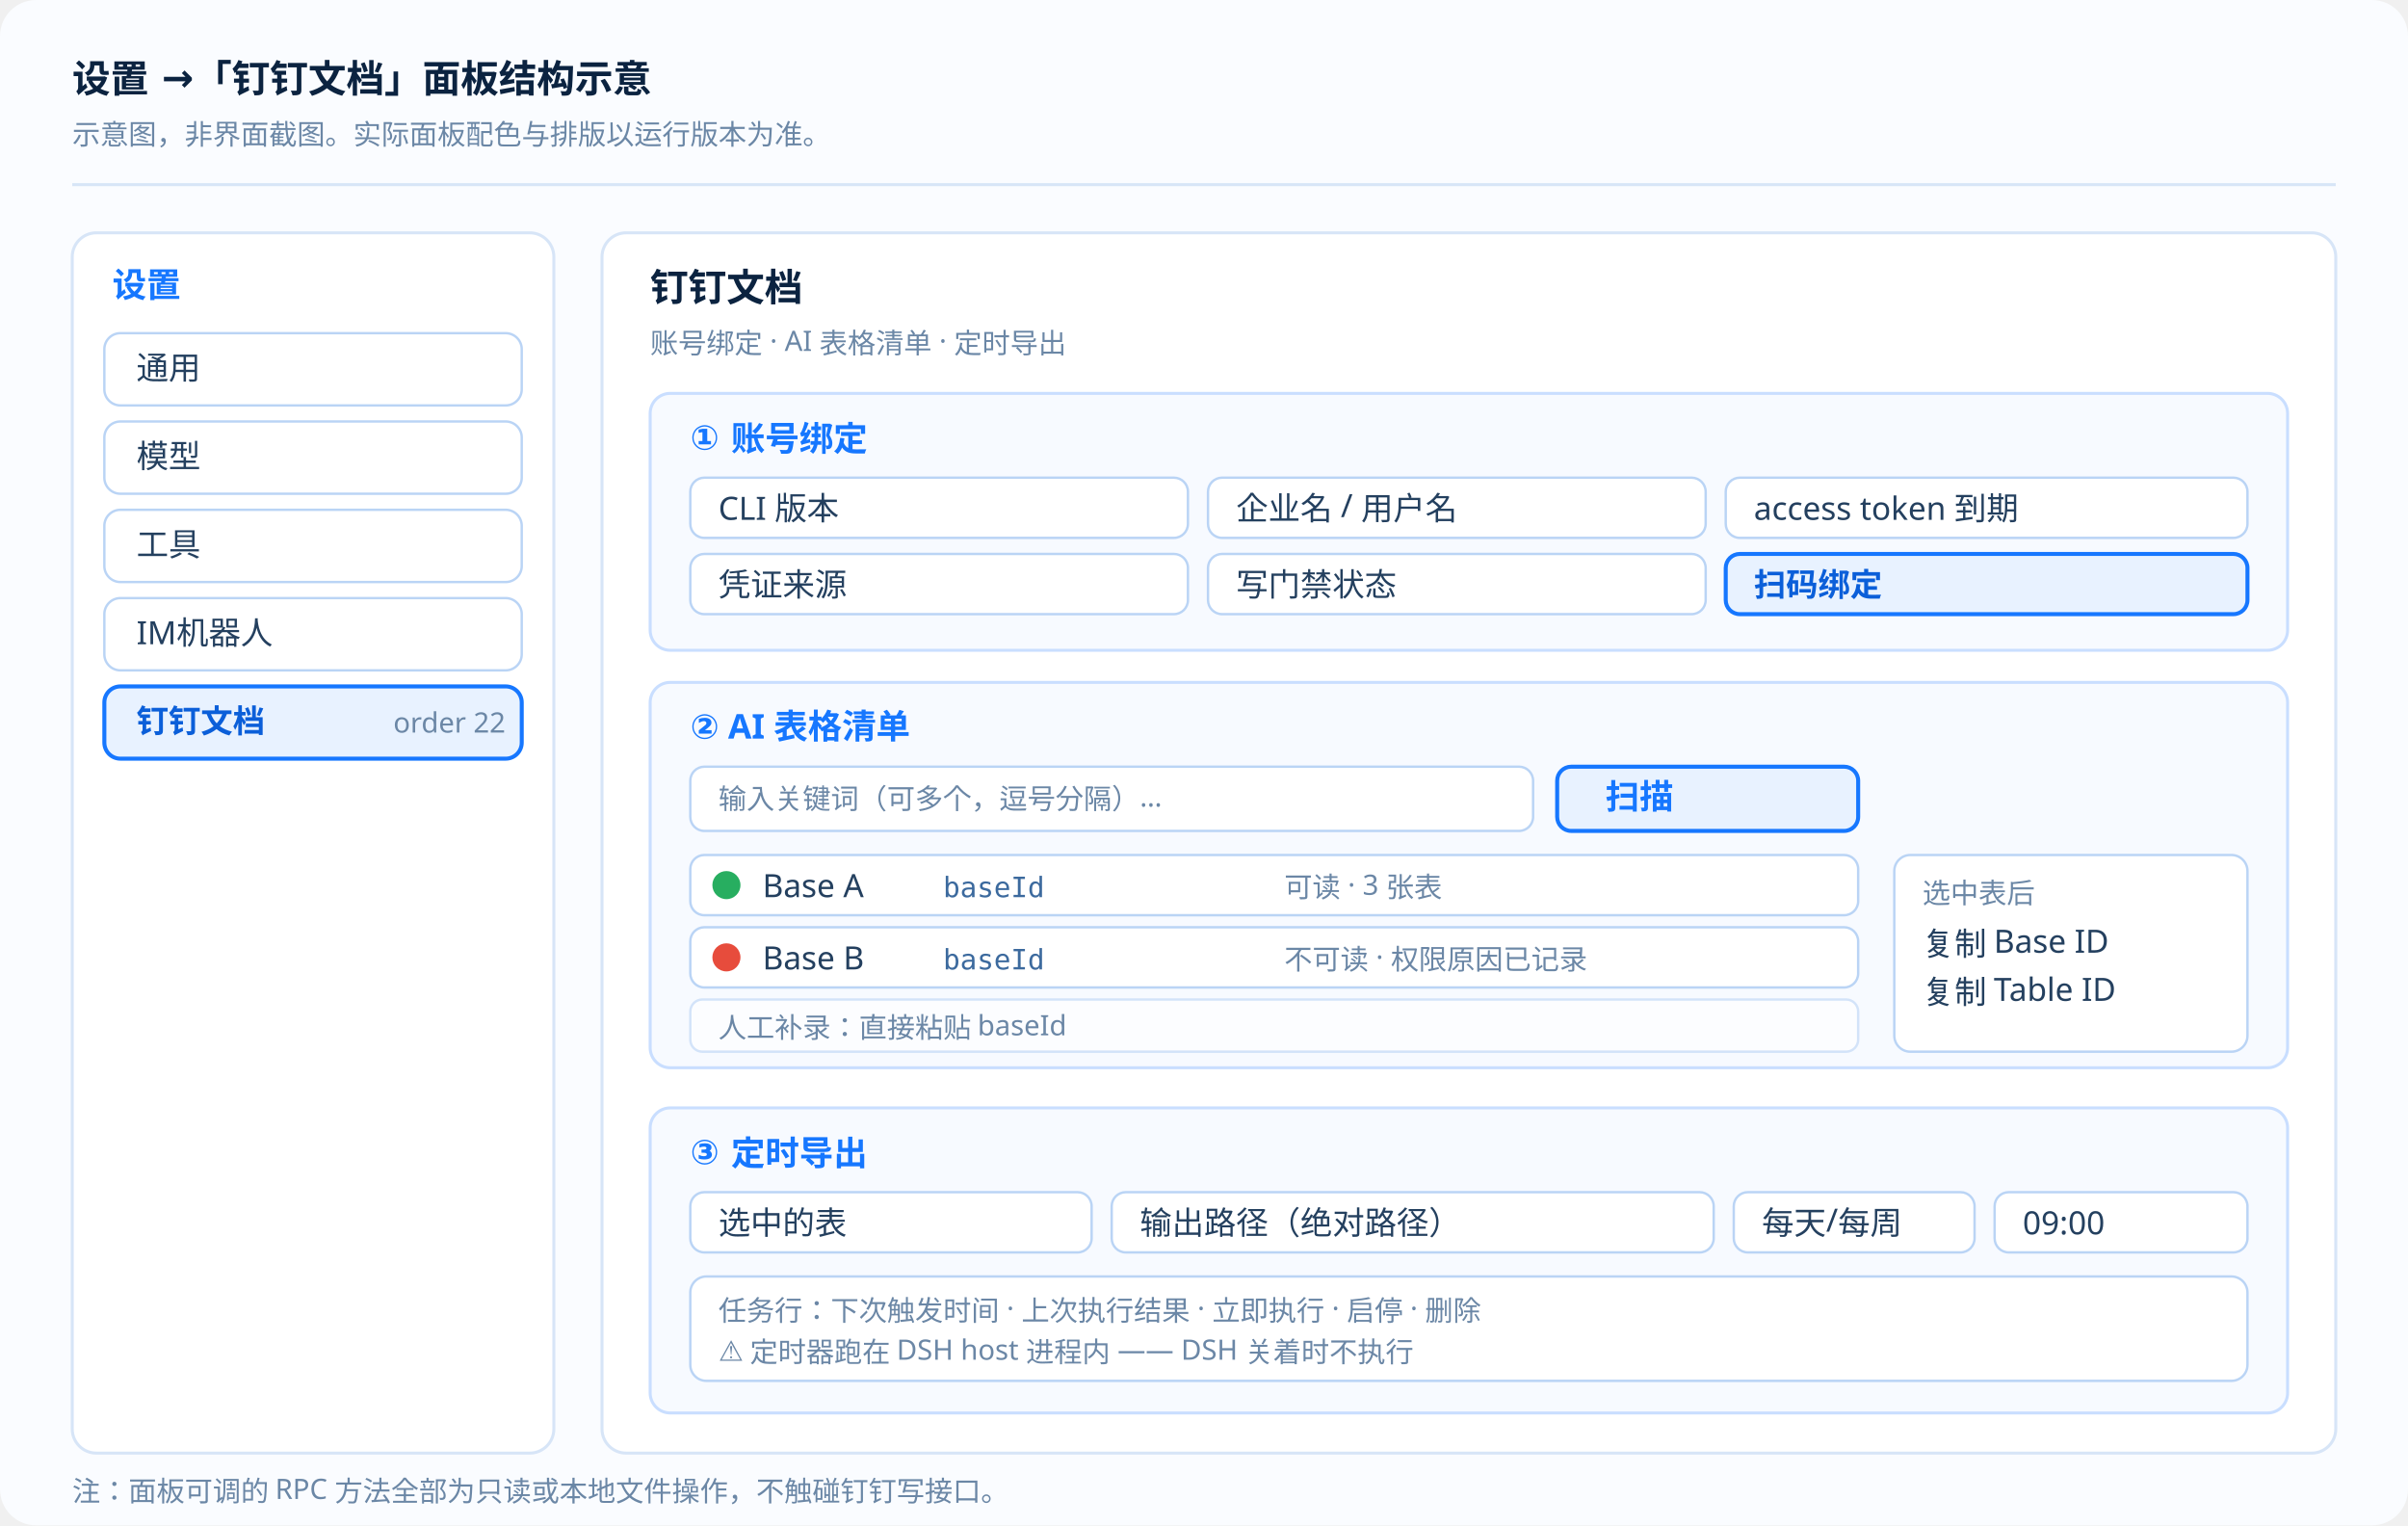
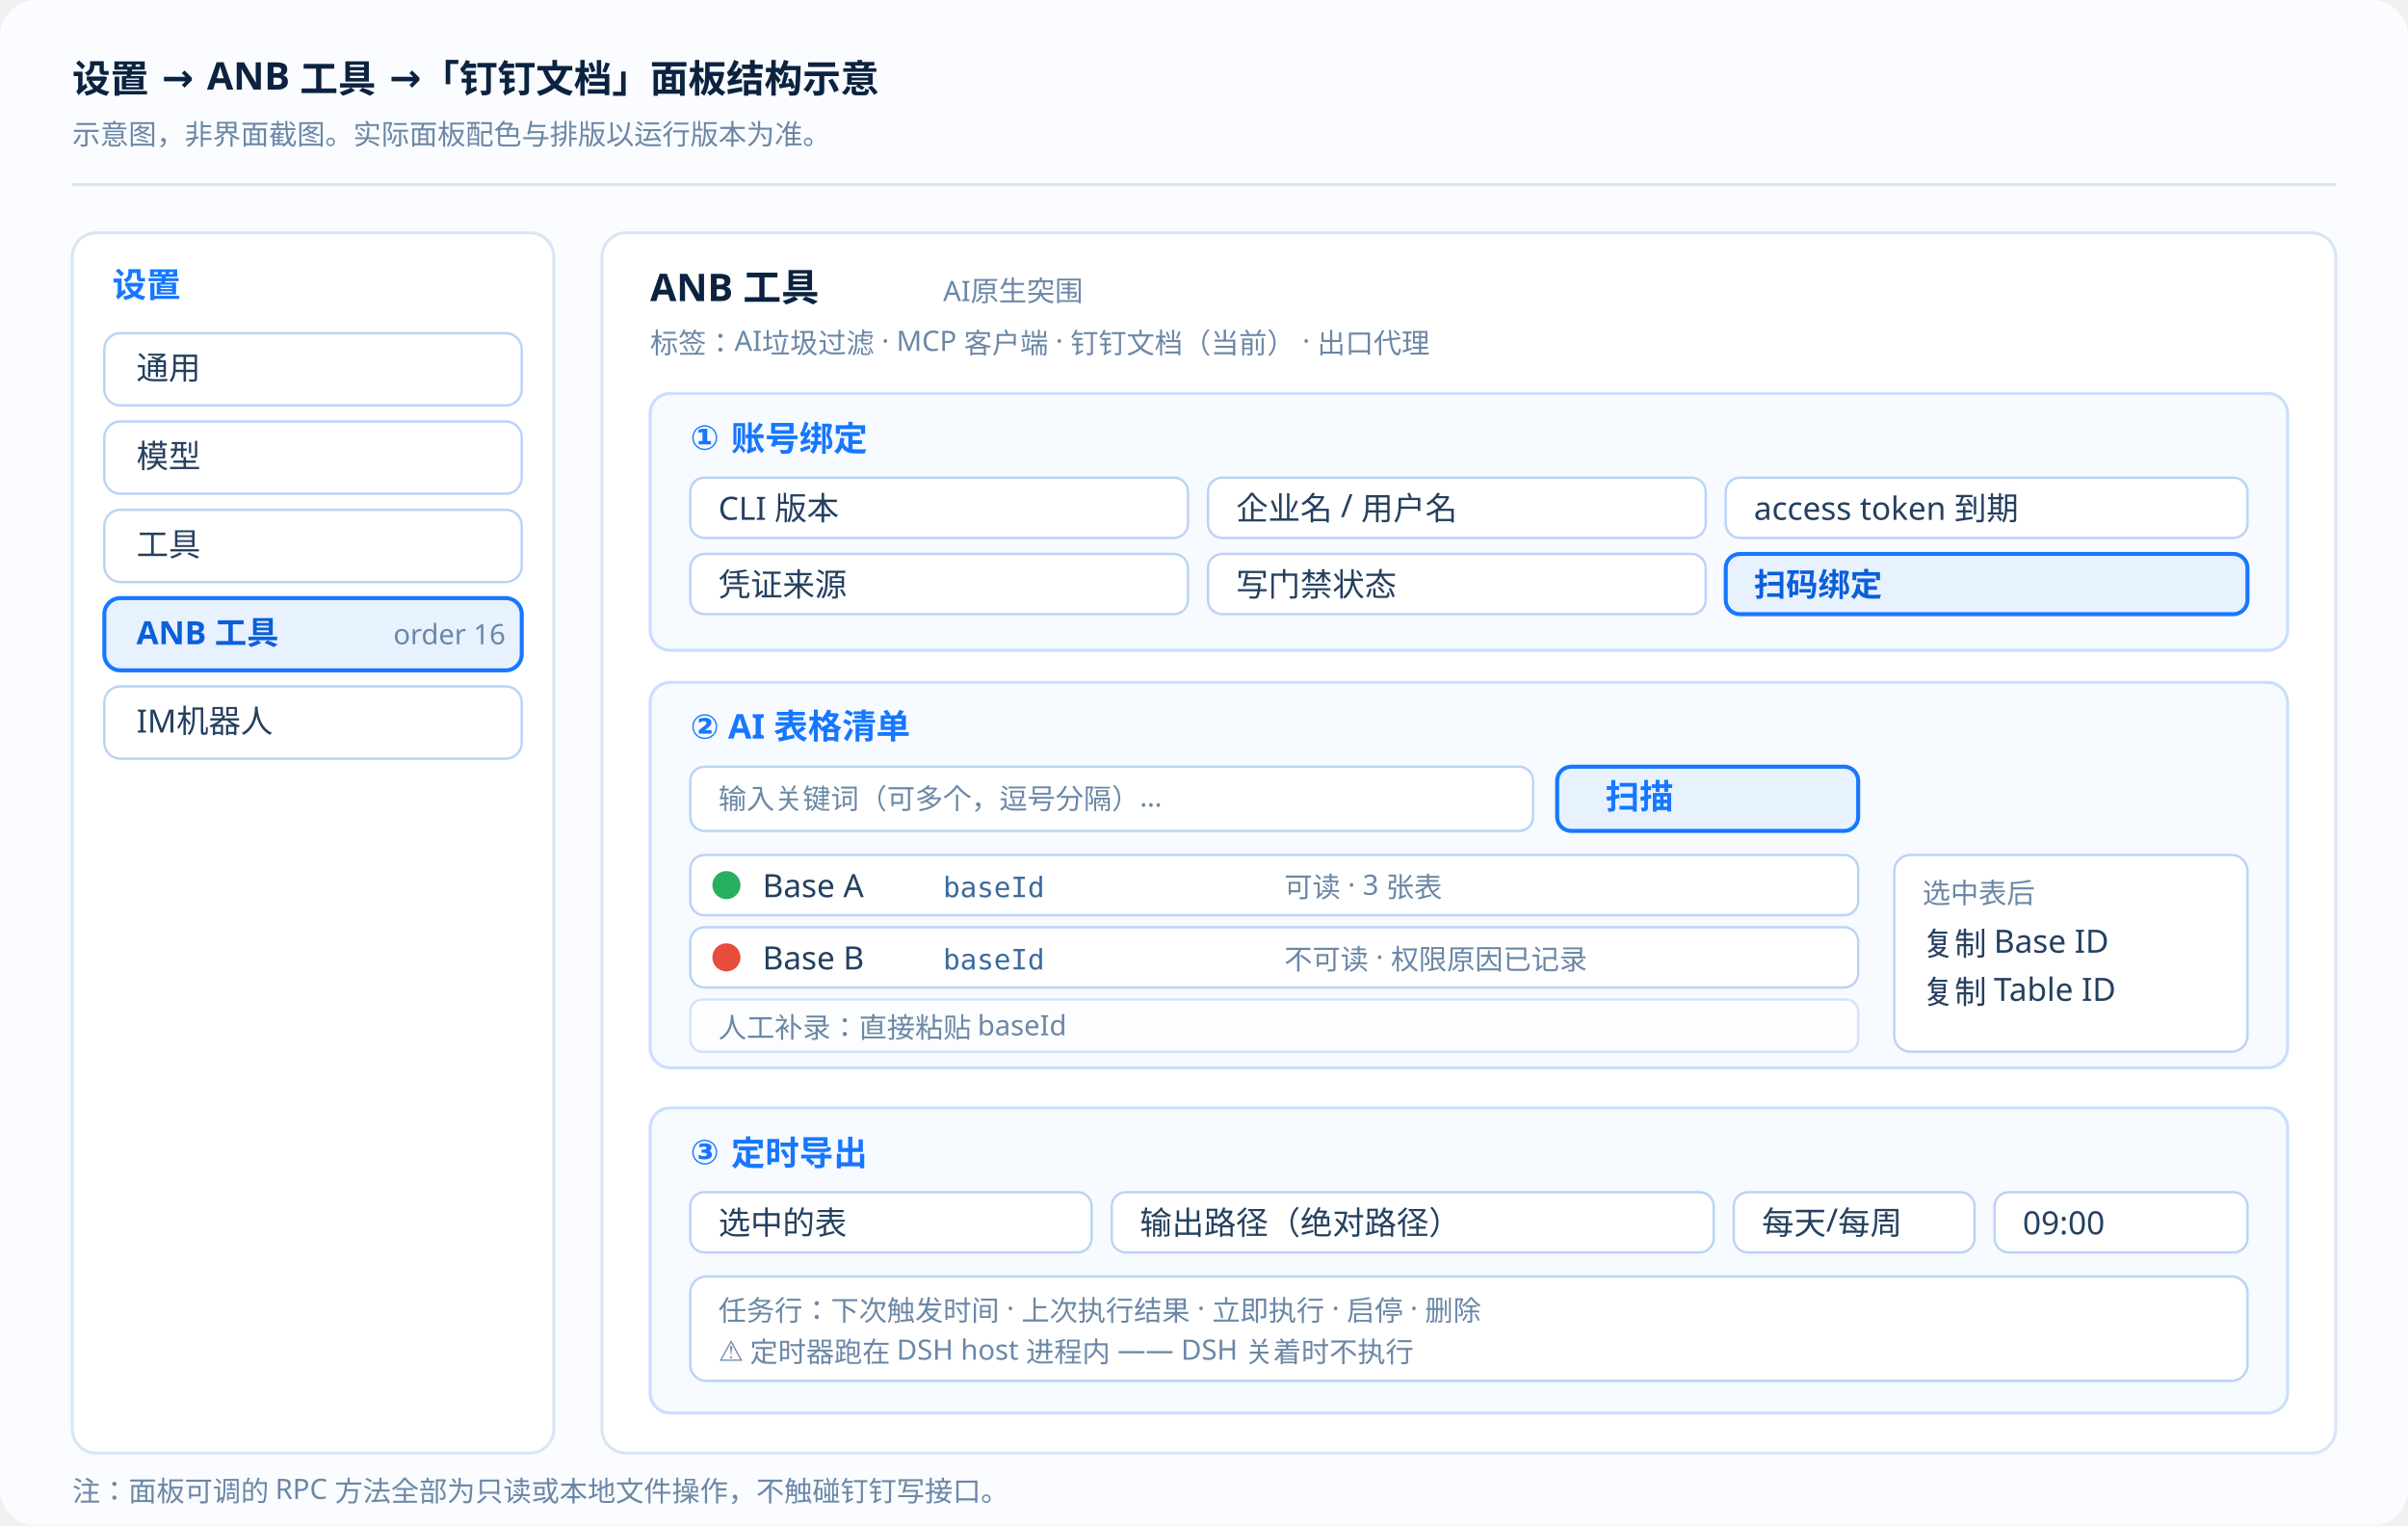
- <svg xmlns="http://www.w3.org/2000/svg" viewBox="0 0 1200 760" width="1200" height="760" role="img" aria-label="设置面板「钉钉文档」结构示意（非截图）">
+ <svg xmlns="http://www.w3.org/2000/svg" viewBox="0 0 1200 760" width="1200" height="760" role="img" aria-label="设置 → ANB 工具 →「钉钉文档」结构示意（非截图）">
  <defs>
    <style>
      .bg   { fill: #FAFCFF; }
      .card { fill: #FFFFFF; stroke: #D7E5F7; stroke-width: 1.5; }
      .zone { fill: #F7FAFF; stroke: #C9DEFF; stroke-width: 1.5; }
      .hi   { fill: #E8F2FF; stroke: #1677FF; stroke-width: 2; }
      .t    { font: 400 16px/1 "Segoe UI","PingFang SC","Microsoft YaHei",system-ui,sans-serif; fill: #24405F; }
      .th   { font: 700 19px/1 "Segoe UI","PingFang SC","Microsoft YaHei",system-ui,sans-serif; fill: #0B2340; }
      .tb   { font: 700 17px/1 "Segoe UI","PingFang SC","Microsoft YaHei",system-ui,sans-serif; fill: #1677FF; }
      .ts   { font: 400 14px/1 "Segoe UI","PingFang SC","Microsoft YaHei",system-ui,sans-serif; fill: #6B87A6; }
      .mono { font: 400 14px/1 ui-monospace,Consolas,monospace; fill: #3C6A9E; }
      .chip { fill: #FFFFFF; stroke: #BAD4F5; stroke-width: 1.2; }
    </style>
  </defs>
  <rect class="bg" x="0" y="0" width="1200" height="760" rx="18" />
-   <text class="th" x="36" y="46">设置 →「钉钉文档」面板结构示意</text>
+   <text class="th" x="36" y="46">设置 → ANB 工具 →「钉钉文档」面板结构示意</text>
  <text class="ts" x="36" y="72">示意图，非界面截图。实际面板配色与排版以运行版本为准。</text>
  <line x1="36" y1="92" x2="1164" y2="92" stroke="#D7E5F7" stroke-width="1.5" />
  <rect class="card" x="36" y="116" width="240" height="608" rx="12" />
  <text class="tb" x="56" y="148">设置</text>
  <g class="t">
    <rect class="chip" x="52" y="166" width="208" height="36" rx="8" />
    <text x="68" y="189">通用</text>
    <rect class="chip" x="52" y="210" width="208" height="36" rx="8" />
    <text x="68" y="233">模型</text>
    <rect class="chip" x="52" y="254" width="208" height="36" rx="8" />
    <text x="68" y="277">工具</text>
-     <rect class="chip" x="52" y="298" width="208" height="36" rx="8" />
-     <text x="68" y="321">IM机器人</text>
-     <rect class="hi" x="52" y="342" width="208" height="36" rx="8" />
-     <text x="68" y="365" font-weight="700" fill="#0B5FD9">钉钉文档</text>
-     <text class="ts" x="196" y="365">order 22</text>
+     <rect class="hi" x="52" y="298" width="208" height="36" rx="8" />
+     <text x="68" y="321" font-weight="700" fill="#0B5FD9">ANB 工具</text>
+     <text class="ts" x="196" y="321">order 16</text>
+     <rect class="chip" x="52" y="342" width="208" height="36" rx="8" />
+     <text x="68" y="365">IM机器人</text>
  </g>
  <rect class="card" x="300" y="116" width="864" height="608" rx="12" />
-   <text class="th" x="324" y="150">钉钉文档</text>
-   <text class="ts" x="324" y="176">账号绑定 · AI 表格清单 · 定时导出</text>
+   <text class="th" x="324" y="150">ANB 工具</text>
+   <text class="ts" x="470" y="150">AI原生突围</text>
+   <text class="ts" x="324" y="176">标签：AI垃圾过滤 · MCP 客户端 · 钉钉文档（当前） · 出口代理</text>
  <rect class="zone" x="324" y="196" width="816" height="128" rx="10" />
  <text class="tb" x="344" y="224">① 账号绑定</text>
  <g class="t">
    <rect class="chip" x="344" y="238" width="248" height="30" rx="7" />
    <text x="358" y="259">CLI 版本</text>
    <rect class="chip" x="602" y="238" width="248" height="30" rx="7" />
    <text x="616" y="259">企业名 / 用户名</text>
    <rect class="chip" x="860" y="238" width="260" height="30" rx="7" />
    <text x="874" y="259">access token 到期</text>
    <rect class="chip" x="344" y="276" width="248" height="30" rx="7" />
    <text x="358" y="297">凭证来源</text>
    <rect class="chip" x="602" y="276" width="248" height="30" rx="7" />
    <text x="616" y="297">写门禁状态</text>
    <rect class="hi" x="860" y="276" width="260" height="30" rx="7" />
    <text x="874" y="297" font-weight="700" fill="#0B5FD9">扫码绑定</text>
  </g>
  <rect class="zone" x="324" y="340" width="816" height="192" rx="10" />
  <text class="tb" x="344" y="368">② AI 表格清单</text>
  <rect class="chip" x="344" y="382" width="420" height="32" rx="7" />
  <text class="ts" x="358" y="403">输入关键词（可多个，逗号分隔）…</text>
  <rect class="hi" x="776" y="382" width="150" height="32" rx="7" />
  <text x="800" y="403" class="tb">扫描</text>
  <g class="t">
    <rect class="chip" x="344" y="426" width="582" height="30" rx="7" />
    <circle cx="362" cy="441" r="7" fill="#27AE60" />
    <text x="380" y="447">Base A</text>
    <text class="mono" x="470" y="447">baseId</text>
    <text class="ts" x="640" y="447">可读 · 3 张表</text>
    <rect class="chip" x="344" y="462" width="582" height="30" rx="7" />
    <circle cx="362" cy="477" r="7" fill="#E74C3C" />
    <text x="380" y="483">Base B</text>
    <text class="mono" x="470" y="483">baseId</text>
    <text class="ts" x="640" y="483">不可读 · 权限原因已记录</text>
    <rect class="chip" x="344" y="498" width="582" height="26" rx="6" opacity="0.6" />
    <text class="ts" x="358" y="517">人工补录：直接粘贴 baseId</text>
  </g>
  <g class="t">
    <rect class="chip" x="944" y="426" width="176" height="98" rx="8" />
    <text class="ts" x="958" y="450">选中表后</text>
    <text x="958" y="476">复制 Base ID</text>
    <text x="958" y="500">复制 Table ID</text>
  </g>
  <rect class="zone" x="324" y="552" width="816" height="152" rx="10" />
  <text class="tb" x="344" y="580">③ 定时导出</text>
  <g class="t">
    <rect class="chip" x="344" y="594" width="200" height="30" rx="7" />
    <text x="358" y="615">选中的表</text>
    <rect class="chip" x="554" y="594" width="300" height="30" rx="7" />
    <text x="568" y="615">输出路径（绝对路径）</text>
    <rect class="chip" x="864" y="594" width="120" height="30" rx="7" />
    <text x="878" y="615">每天/每周</text>
    <rect class="chip" x="994" y="594" width="126" height="30" rx="7" />
    <text x="1008" y="615">09:00</text>
    <rect class="chip" x="344" y="636" width="776" height="52" rx="8" />
    <text class="ts" x="358" y="658">任务行：下次触发时间 · 上次执行结果 · 立即执行 · 启停 · 删除</text>
    <text class="ts" x="358" y="678">⚠️ 定时器跑在 DSH host 进程内 —— DSH 关着时不执行</text>
  </g>
  <text class="ts" x="36" y="748">注：面板可调的 RPC 方法全部为只读或本地文件操作，不触碰钉钉写接口。</text>
</svg>
